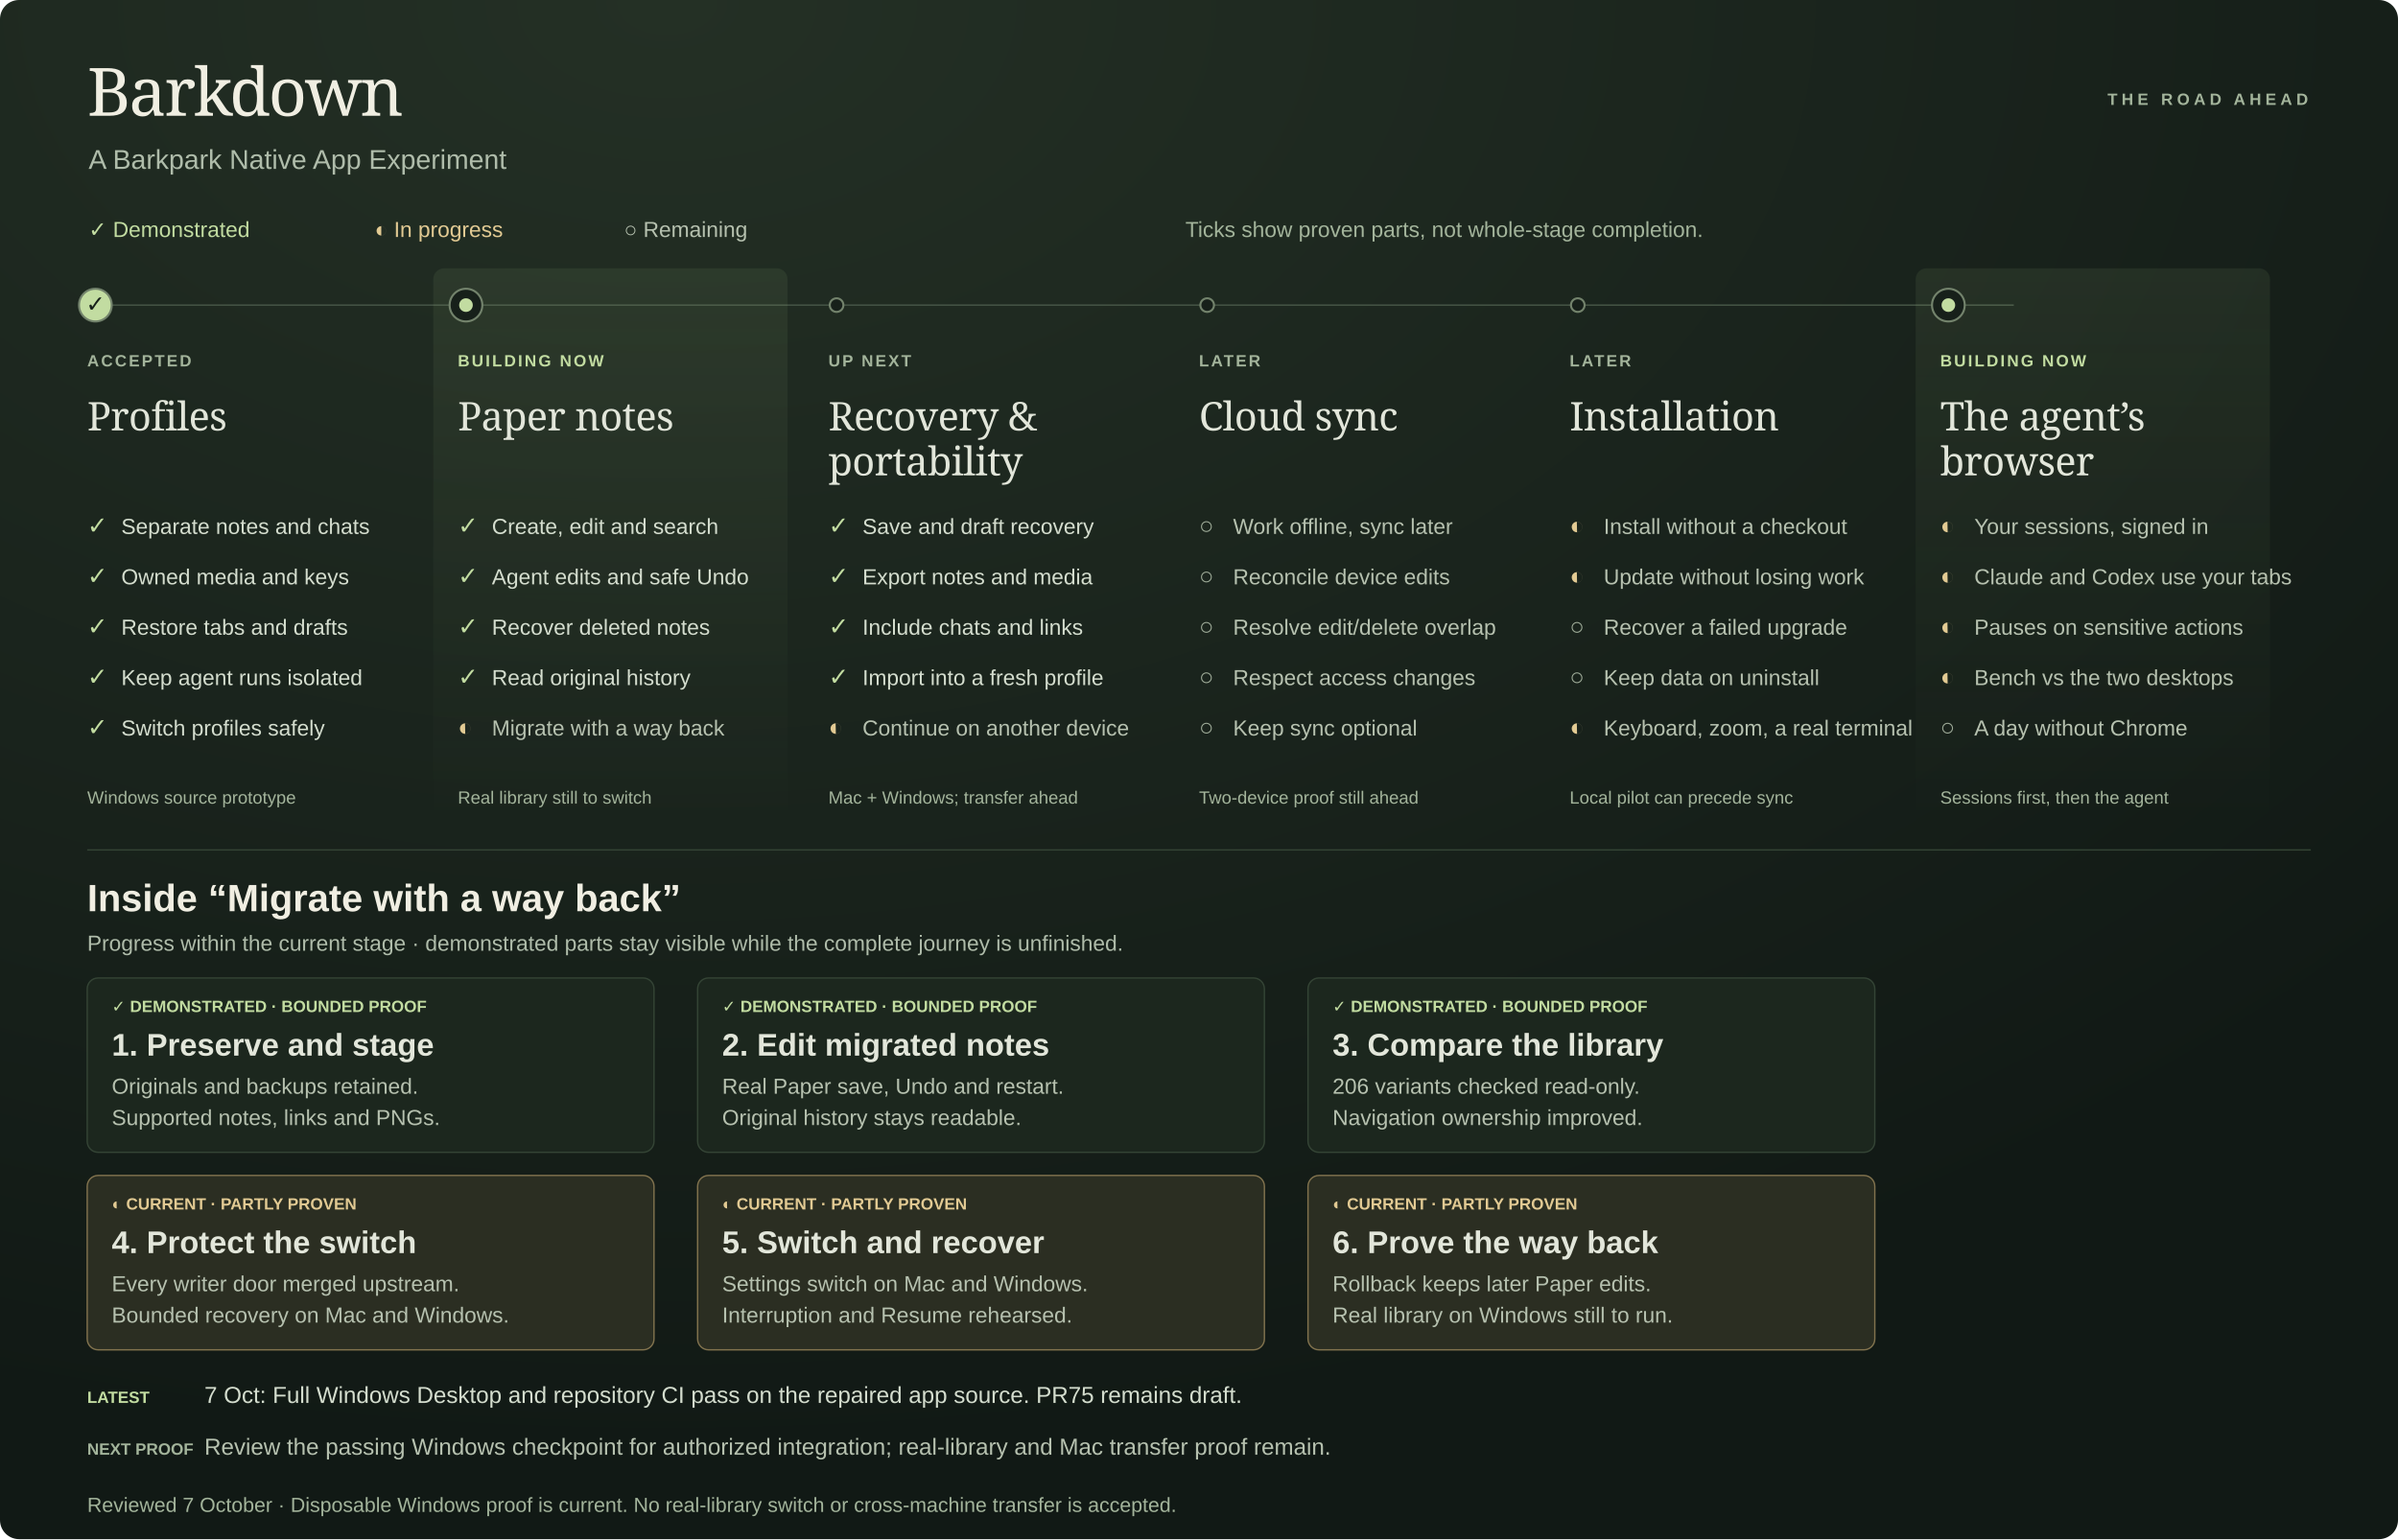
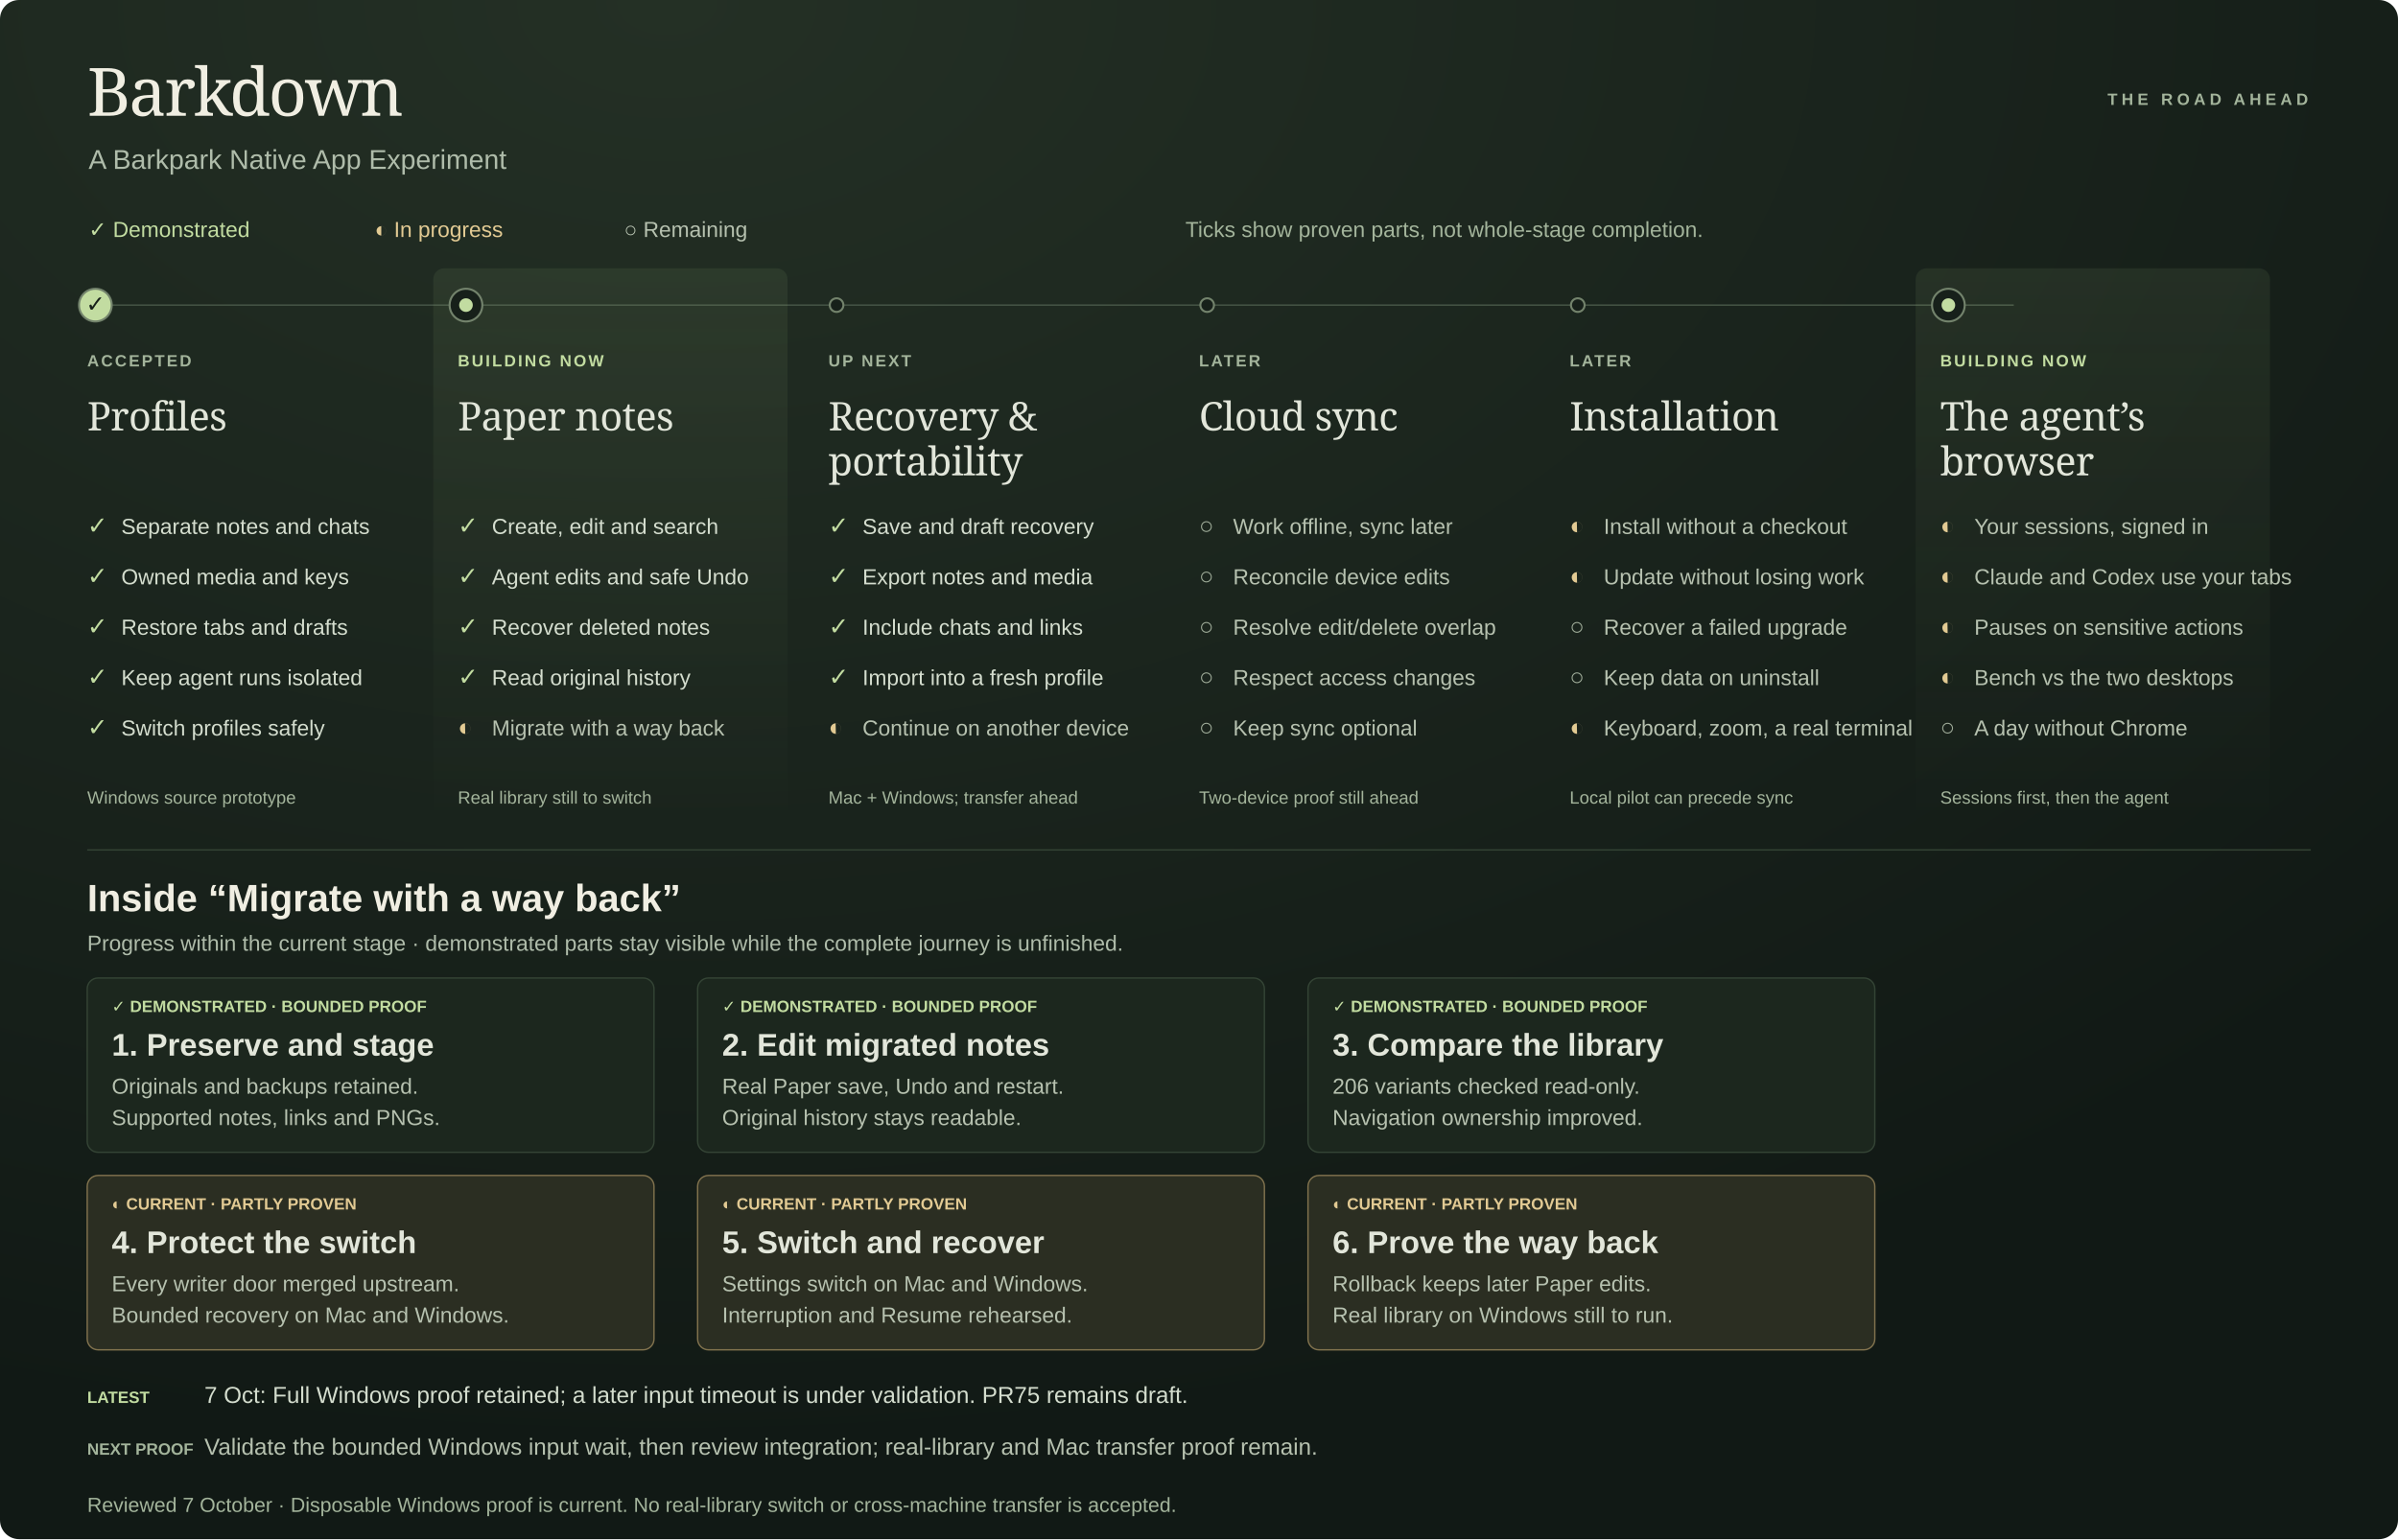
<svg xmlns="http://www.w3.org/2000/svg" width="1760" height="1130" viewBox="0 0 1760 1130" role="img" aria-labelledby="title desc">
  <defs>
    <radialGradient id="background" cx="28%" cy="0%" r="95%">
      <stop stop-color="#243025" />
      <stop offset="1" stop-color="#111915" />
    </radialGradient>
    <linearGradient id="focus" x2="0" y2="1">
      <stop stop-color="#a9c787" stop-opacity=".09" />
      <stop offset="1" stop-color="#a9c787" stop-opacity="0" />
    </linearGradient>
  </defs>
  <g font-family="Segoe UI, Arial, sans-serif">
    <rect width="1760" height="1130" rx="14" fill="url(#background)" />
    <text x="64" y="85" font-family="Georgia, serif" font-size="49" letter-spacing="-1.5" fill="#f0eee2">Barkdown</text>
    <text x="65" y="124" font-size="20" fill="#afbcaa" font-weight="400">A Barkpark Native App Experiment</text>
    <text x="1694" y="77" text-anchor="end" font-size="12" font-weight="600" letter-spacing="3" fill="#a3b49b">THE ROAD AHEAD</text>
    <text x="65" y="174" font-size="16" fill="#c2dca1" font-weight="400">✓  Demonstrated</text>
    <text x="275" y="174" font-size="16" fill="#e2ca93" font-weight="400">◐  In progress</text>
    <text x="458" y="174" font-size="16" fill="#b6c1af" font-weight="400">○  Remaining</text>
    <text x="870" y="174" font-size="16" fill="#a3b49b" font-weight="400">Ticks show proven parts, not whole-stage completion.</text>
    <path d="M70 224H1478" stroke="#475747" stroke-width="1" />
    <g data-phase="P1">
      <circle cx="70" cy="224" r="12" fill="#c2dca1" stroke="#73836c" stroke-width="1.5" />
      <text x="63" y="229" font-size="17" fill="#17201a" font-weight="600">✓</text>
      <text x="64" y="269" font-size="12" letter-spacing="1.5" font-weight="600" fill="#a3b49b">ACCEPTED</text>
      <text x="64" y="316" dy="0" font-family="Georgia, serif" font-size="29" letter-spacing="-.4" fill="#e2e6da">Profiles</text>
      <text x="64" y="392" font-size="18" fill="#c2dca1" font-weight="600">✓</text>
      <text x="89" y="392" font-size="16" fill="#d4ddce" font-weight="400">Separate notes and chats</text>
      <text x="64" y="429" font-size="18" fill="#c2dca1" font-weight="600">✓</text>
      <text x="89" y="429" font-size="16" fill="#d4ddce" font-weight="400">Owned media and keys</text>
      <text x="64" y="466" font-size="18" fill="#c2dca1" font-weight="600">✓</text>
      <text x="89" y="466" font-size="16" fill="#d4ddce" font-weight="400">Restore tabs and drafts</text>
      <text x="64" y="503" font-size="18" fill="#c2dca1" font-weight="600">✓</text>
      <text x="89" y="503" font-size="16" fill="#d4ddce" font-weight="400">Keep agent runs isolated</text>
      <text x="64" y="540" font-size="18" fill="#c2dca1" font-weight="600">✓</text>
      <text x="89" y="540" font-size="16" fill="#d4ddce" font-weight="400">Switch profiles safely</text>
      <text x="64" y="590" font-size="13" fill="#a3b49b" font-weight="400">Windows source prototype</text>
    </g>
    <g data-phase="P2">
      <rect x="318" y="197" width="260" height="410" rx="8" fill="url(#focus)" />
      <circle cx="342" cy="224" r="12" fill="#17201a" stroke="#73836c" stroke-width="1.5" />
      <circle cx="342" cy="224" r="5" fill="#c2dca1" />
      <text x="336" y="269" font-size="12" letter-spacing="1.5" font-weight="600" fill="#c2dca1">BUILDING NOW</text>
      <text x="336" y="316" dy="0" font-family="Georgia, serif" font-size="29" letter-spacing="-.4" fill="#e2e6da">Paper notes</text>
      <text x="336" y="392" font-size="18" fill="#c2dca1" font-weight="600">✓</text>
      <text x="361" y="392" font-size="16" fill="#d4ddce" font-weight="400">Create, edit and search</text>
      <text x="336" y="429" font-size="18" fill="#c2dca1" font-weight="600">✓</text>
      <text x="361" y="429" font-size="16" fill="#d4ddce" font-weight="400">Agent edits and safe Undo</text>
      <text x="336" y="466" font-size="18" fill="#c2dca1" font-weight="600">✓</text>
      <text x="361" y="466" font-size="16" fill="#d4ddce" font-weight="400">Recover deleted notes</text>
      <text x="336" y="503" font-size="18" fill="#c2dca1" font-weight="600">✓</text>
      <text x="361" y="503" font-size="16" fill="#d4ddce" font-weight="400">Read original history</text>
      <text x="336" y="540" font-size="18" fill="#e2ca93" font-weight="600">◐</text>
      <text x="361" y="540" font-size="16" fill="#b6c1af" font-weight="400">Migrate with a way back</text>
      <text x="336" y="590" font-size="13" fill="#a3b49b" font-weight="400">Real library still to switch</text>
    </g>
    <g data-phase="P3">
      <circle cx="614" cy="224" r="5" fill="#17201a" stroke="#73836c" stroke-width="1.5" />
      <text x="608" y="269" font-size="12" letter-spacing="1.5" font-weight="600" fill="#a3b49b">UP NEXT</text>
      <text x="608" y="316" dy="0" font-family="Georgia, serif" font-size="29" letter-spacing="-.4" fill="#e2e6da">Recovery &amp;</text>
      <text x="608" y="316" dy="33" font-family="Georgia, serif" font-size="29" letter-spacing="-.4" fill="#e2e6da">portability</text>
      <text x="608" y="392" font-size="18" fill="#c2dca1" font-weight="600">✓</text>
      <text x="633" y="392" font-size="16" fill="#d4ddce" font-weight="400">Save and draft recovery</text>
      <text x="608" y="429" font-size="18" fill="#c2dca1" font-weight="600">✓</text>
      <text x="633" y="429" font-size="16" fill="#d4ddce" font-weight="400">Export notes and media</text>
      <text x="608" y="466" font-size="18" fill="#c2dca1" font-weight="600">✓</text>
      <text x="633" y="466" font-size="16" fill="#d4ddce" font-weight="400">Include chats and links</text>
      <text x="608" y="503" font-size="18" fill="#c2dca1" font-weight="600">✓</text>
      <text x="633" y="503" font-size="16" fill="#d4ddce" font-weight="400">Import into a fresh profile</text>
      <text x="608" y="540" font-size="18" fill="#e2ca93" font-weight="600">◐</text>
      <text x="633" y="540" font-size="16" fill="#b6c1af" font-weight="400">Continue on another device</text>
      <text x="608" y="590" font-size="13" fill="#a3b49b" font-weight="400">Mac + Windows; transfer ahead</text>
    </g>
    <g data-phase="P4">
      <circle cx="886" cy="224" r="5" fill="#17201a" stroke="#73836c" stroke-width="1.5" />
      <text x="880" y="269" font-size="12" letter-spacing="1.5" font-weight="600" fill="#a3b49b">LATER</text>
      <text x="880" y="316" dy="0" font-family="Georgia, serif" font-size="29" letter-spacing="-.4" fill="#e2e6da">Cloud sync</text>
      <text x="880" y="392" font-size="18" fill="#9fac99" font-weight="600">○</text>
      <text x="905" y="392" font-size="16" fill="#b6c1af" font-weight="400">Work offline, sync later</text>
      <text x="880" y="429" font-size="18" fill="#9fac99" font-weight="600">○</text>
      <text x="905" y="429" font-size="16" fill="#b6c1af" font-weight="400">Reconcile device edits</text>
      <text x="880" y="466" font-size="18" fill="#9fac99" font-weight="600">○</text>
      <text x="905" y="466" font-size="16" fill="#b6c1af" font-weight="400">Resolve edit/delete overlap</text>
      <text x="880" y="503" font-size="18" fill="#9fac99" font-weight="600">○</text>
      <text x="905" y="503" font-size="16" fill="#b6c1af" font-weight="400">Respect access changes</text>
      <text x="880" y="540" font-size="18" fill="#9fac99" font-weight="600">○</text>
      <text x="905" y="540" font-size="16" fill="#b6c1af" font-weight="400">Keep sync optional</text>
      <text x="880" y="590" font-size="13" fill="#a3b49b" font-weight="400">Two-device proof still ahead</text>
    </g>
    <g data-phase="P5">
      <circle cx="1158" cy="224" r="5" fill="#17201a" stroke="#73836c" stroke-width="1.5" />
      <text x="1152" y="269" font-size="12" letter-spacing="1.5" font-weight="600" fill="#a3b49b">LATER</text>
      <text x="1152" y="316" dy="0" font-family="Georgia, serif" font-size="29" letter-spacing="-.4" fill="#e2e6da">Installation</text>
      <text x="1152" y="392" font-size="18" fill="#e2ca93" font-weight="600">◐</text>
      <text x="1177" y="392" font-size="16" fill="#b6c1af" font-weight="400">Install without a checkout</text>
      <text x="1152" y="429" font-size="18" fill="#e2ca93" font-weight="600">◐</text>
      <text x="1177" y="429" font-size="16" fill="#b6c1af" font-weight="400">Update without losing work</text>
      <text x="1152" y="466" font-size="18" fill="#9fac99" font-weight="600">○</text>
      <text x="1177" y="466" font-size="16" fill="#b6c1af" font-weight="400">Recover a failed upgrade</text>
      <text x="1152" y="503" font-size="18" fill="#9fac99" font-weight="600">○</text>
      <text x="1177" y="503" font-size="16" fill="#b6c1af" font-weight="400">Keep data on uninstall</text>
      <text x="1152" y="540" font-size="18" fill="#e2ca93" font-weight="600">◐</text>
      <text x="1177" y="540" font-size="16" fill="#b6c1af" font-weight="400">Keyboard, zoom, a real terminal</text>
      <text x="1152" y="590" font-size="13" fill="#a3b49b" font-weight="400">Local pilot can precede sync</text>
    </g>
    <g data-phase="P6">
      <rect x="1406" y="197" width="260" height="410" rx="8" fill="url(#focus)" />
      <circle cx="1430" cy="224" r="12" fill="#17201a" stroke="#73836c" stroke-width="1.5" />
      <circle cx="1430" cy="224" r="5" fill="#c2dca1" />
      <text x="1424" y="269" font-size="12" letter-spacing="1.5" font-weight="600" fill="#c2dca1">BUILDING NOW</text>
      <text x="1424" y="316" dy="0" font-family="Georgia, serif" font-size="29" letter-spacing="-.4" fill="#e2e6da">The agent’s</text>
      <text x="1424" y="316" dy="33" font-family="Georgia, serif" font-size="29" letter-spacing="-.4" fill="#e2e6da">browser</text>
      <text x="1424" y="392" font-size="18" fill="#e2ca93" font-weight="600">◐</text>
      <text x="1449" y="392" font-size="16" fill="#b6c1af" font-weight="400">Your sessions, signed in</text>
      <text x="1424" y="429" font-size="18" fill="#e2ca93" font-weight="600">◐</text>
      <text x="1449" y="429" font-size="16" fill="#b6c1af" font-weight="400">Claude and Codex use your tabs</text>
      <text x="1424" y="466" font-size="18" fill="#e2ca93" font-weight="600">◐</text>
      <text x="1449" y="466" font-size="16" fill="#b6c1af" font-weight="400">Pauses on sensitive actions</text>
      <text x="1424" y="503" font-size="18" fill="#e2ca93" font-weight="600">◐</text>
      <text x="1449" y="503" font-size="16" fill="#b6c1af" font-weight="400">Bench vs the two desktops</text>
      <text x="1424" y="540" font-size="18" fill="#9fac99" font-weight="600">○</text>
      <text x="1449" y="540" font-size="16" fill="#b6c1af" font-weight="400">A day without Chrome</text>
      <text x="1424" y="590" font-size="13" fill="#a3b49b" font-weight="400">Sessions first, then the agent</text>
    </g>
    <path d="M64 624H1696" stroke="#344435" />
    <text x="64" y="669" font-size="28" fill="#f0eee2" font-weight="600">Inside “Migrate with a way back”</text>
    <text x="64" y="698" font-size="16" fill="#afbcaa" font-weight="400">Progress within the current stage · demonstrated parts stay visible while the complete journey is unfinished.</text>
    <g data-migration-step="1">
      <rect x="64" y="718" width="416" height="128" rx="8" fill="#1c271e" stroke="#344435" />
      <text x="82" y="743" font-size="12" fill="#c2dca1" font-weight="600">✓  DEMONSTRATED · BOUNDED PROOF</text>
      <text x="82" y="775" font-size="23" fill="#e2e6da" font-weight="600">1. Preserve and stage</text>
      <text x="82" y="803" font-size="16" fill="#b6c1af" font-weight="400">Originals and backups retained.</text>
      <text x="82" y="826" font-size="16" fill="#b6c1af" font-weight="400">Supported notes, links and PNGs.</text>
    </g>
    <g data-migration-step="2">
      <rect x="512" y="718" width="416" height="128" rx="8" fill="#1c271e" stroke="#344435" />
      <text x="530" y="743" font-size="12" fill="#c2dca1" font-weight="600">✓  DEMONSTRATED · BOUNDED PROOF</text>
      <text x="530" y="775" font-size="23" fill="#e2e6da" font-weight="600">2. Edit migrated notes</text>
      <text x="530" y="803" font-size="16" fill="#b6c1af" font-weight="400">Real Paper save, Undo and restart.</text>
      <text x="530" y="826" font-size="16" fill="#b6c1af" font-weight="400">Original history stays readable.</text>
    </g>
    <g data-migration-step="3">
      <rect x="960" y="718" width="416" height="128" rx="8" fill="#1c271e" stroke="#344435" />
      <text x="978" y="743" font-size="12" fill="#c2dca1" font-weight="600">✓  DEMONSTRATED · BOUNDED PROOF</text>
      <text x="978" y="775" font-size="23" fill="#e2e6da" font-weight="600">3. Compare the library</text>
      <text x="978" y="803" font-size="16" fill="#b6c1af" font-weight="400">206 variants checked read-only.</text>
      <text x="978" y="826" font-size="16" fill="#b6c1af" font-weight="400">Navigation ownership improved.</text>
    </g>
    <g data-migration-step="4">
      <rect x="64" y="863" width="416" height="128" rx="8" fill="#2b2e22" stroke="#82734e" />
      <text x="82" y="888" font-size="12" fill="#e2ca93" font-weight="600">◐  CURRENT · PARTLY PROVEN</text>
      <text x="82" y="920" font-size="23" fill="#e2e6da" font-weight="600">4. Protect the switch</text>
      <text x="82" y="948" font-size="16" fill="#b6c1af" font-weight="400">Every writer door merged upstream.</text>
      <text x="82" y="971" font-size="16" fill="#b6c1af" font-weight="400">Bounded recovery on Mac and Windows.</text>
    </g>
    <g data-migration-step="5">
      <rect x="512" y="863" width="416" height="128" rx="8" fill="#2b2e22" stroke="#82734e" />
      <text x="530" y="888" font-size="12" fill="#e2ca93" font-weight="600">◐  CURRENT · PARTLY PROVEN</text>
      <text x="530" y="920" font-size="23" fill="#e2e6da" font-weight="600">5. Switch and recover</text>
      <text x="530" y="948" font-size="16" fill="#b6c1af" font-weight="400">Settings switch on Mac and Windows.</text>
      <text x="530" y="971" font-size="16" fill="#b6c1af" font-weight="400">Interruption and Resume rehearsed.</text>
    </g>
    <g data-migration-step="6">
      <rect x="960" y="863" width="416" height="128" rx="8" fill="#2b2e22" stroke="#82734e" />
      <text x="978" y="888" font-size="12" fill="#e2ca93" font-weight="600">◐  CURRENT · PARTLY PROVEN</text>
      <text x="978" y="920" font-size="23" fill="#e2e6da" font-weight="600">6. Prove the way back</text>
      <text x="978" y="948" font-size="16" fill="#b6c1af" font-weight="400">Rollback keeps later Paper edits.</text>
      <text x="978" y="971" font-size="16" fill="#b6c1af" font-weight="400">Real library on Windows still to run.</text>
    </g>
    <text x="64" y="1030" font-size="12" fill="#c2dca1" font-weight="600">LATEST</text>
-     <text x="150" y="1030" font-size="17" fill="#d4ddce" font-weight="400">7 Oct: Full Windows Desktop and repository CI pass on the repaired app source. PR75 remains draft.</text>
+     <text x="150" y="1030" font-size="17" fill="#d4ddce" font-weight="400">7 Oct: Full Windows proof retained; a later input timeout is under validation. PR75 remains draft.</text>
    <text x="64" y="1068" font-size="12" fill="#a3b49b" font-weight="600">NEXT PROOF</text>
-     <text x="150" y="1068" font-size="17" fill="#b6c1af" font-weight="400">Review the passing Windows checkpoint for authorized integration; real-library and Mac transfer proof remain.</text>
+     <text x="150" y="1068" font-size="17" fill="#b6c1af" font-weight="400">Validate the bounded Windows input wait, then review integration; real-library and Mac transfer proof remain.</text>
    <text x="64" y="1110" font-size="15" fill="#a3b49b" font-weight="400">Reviewed 7 October · Disposable Windows proof is current. No real-library switch or cross-machine transfer is accepted.</text>
  </g>
</svg>
